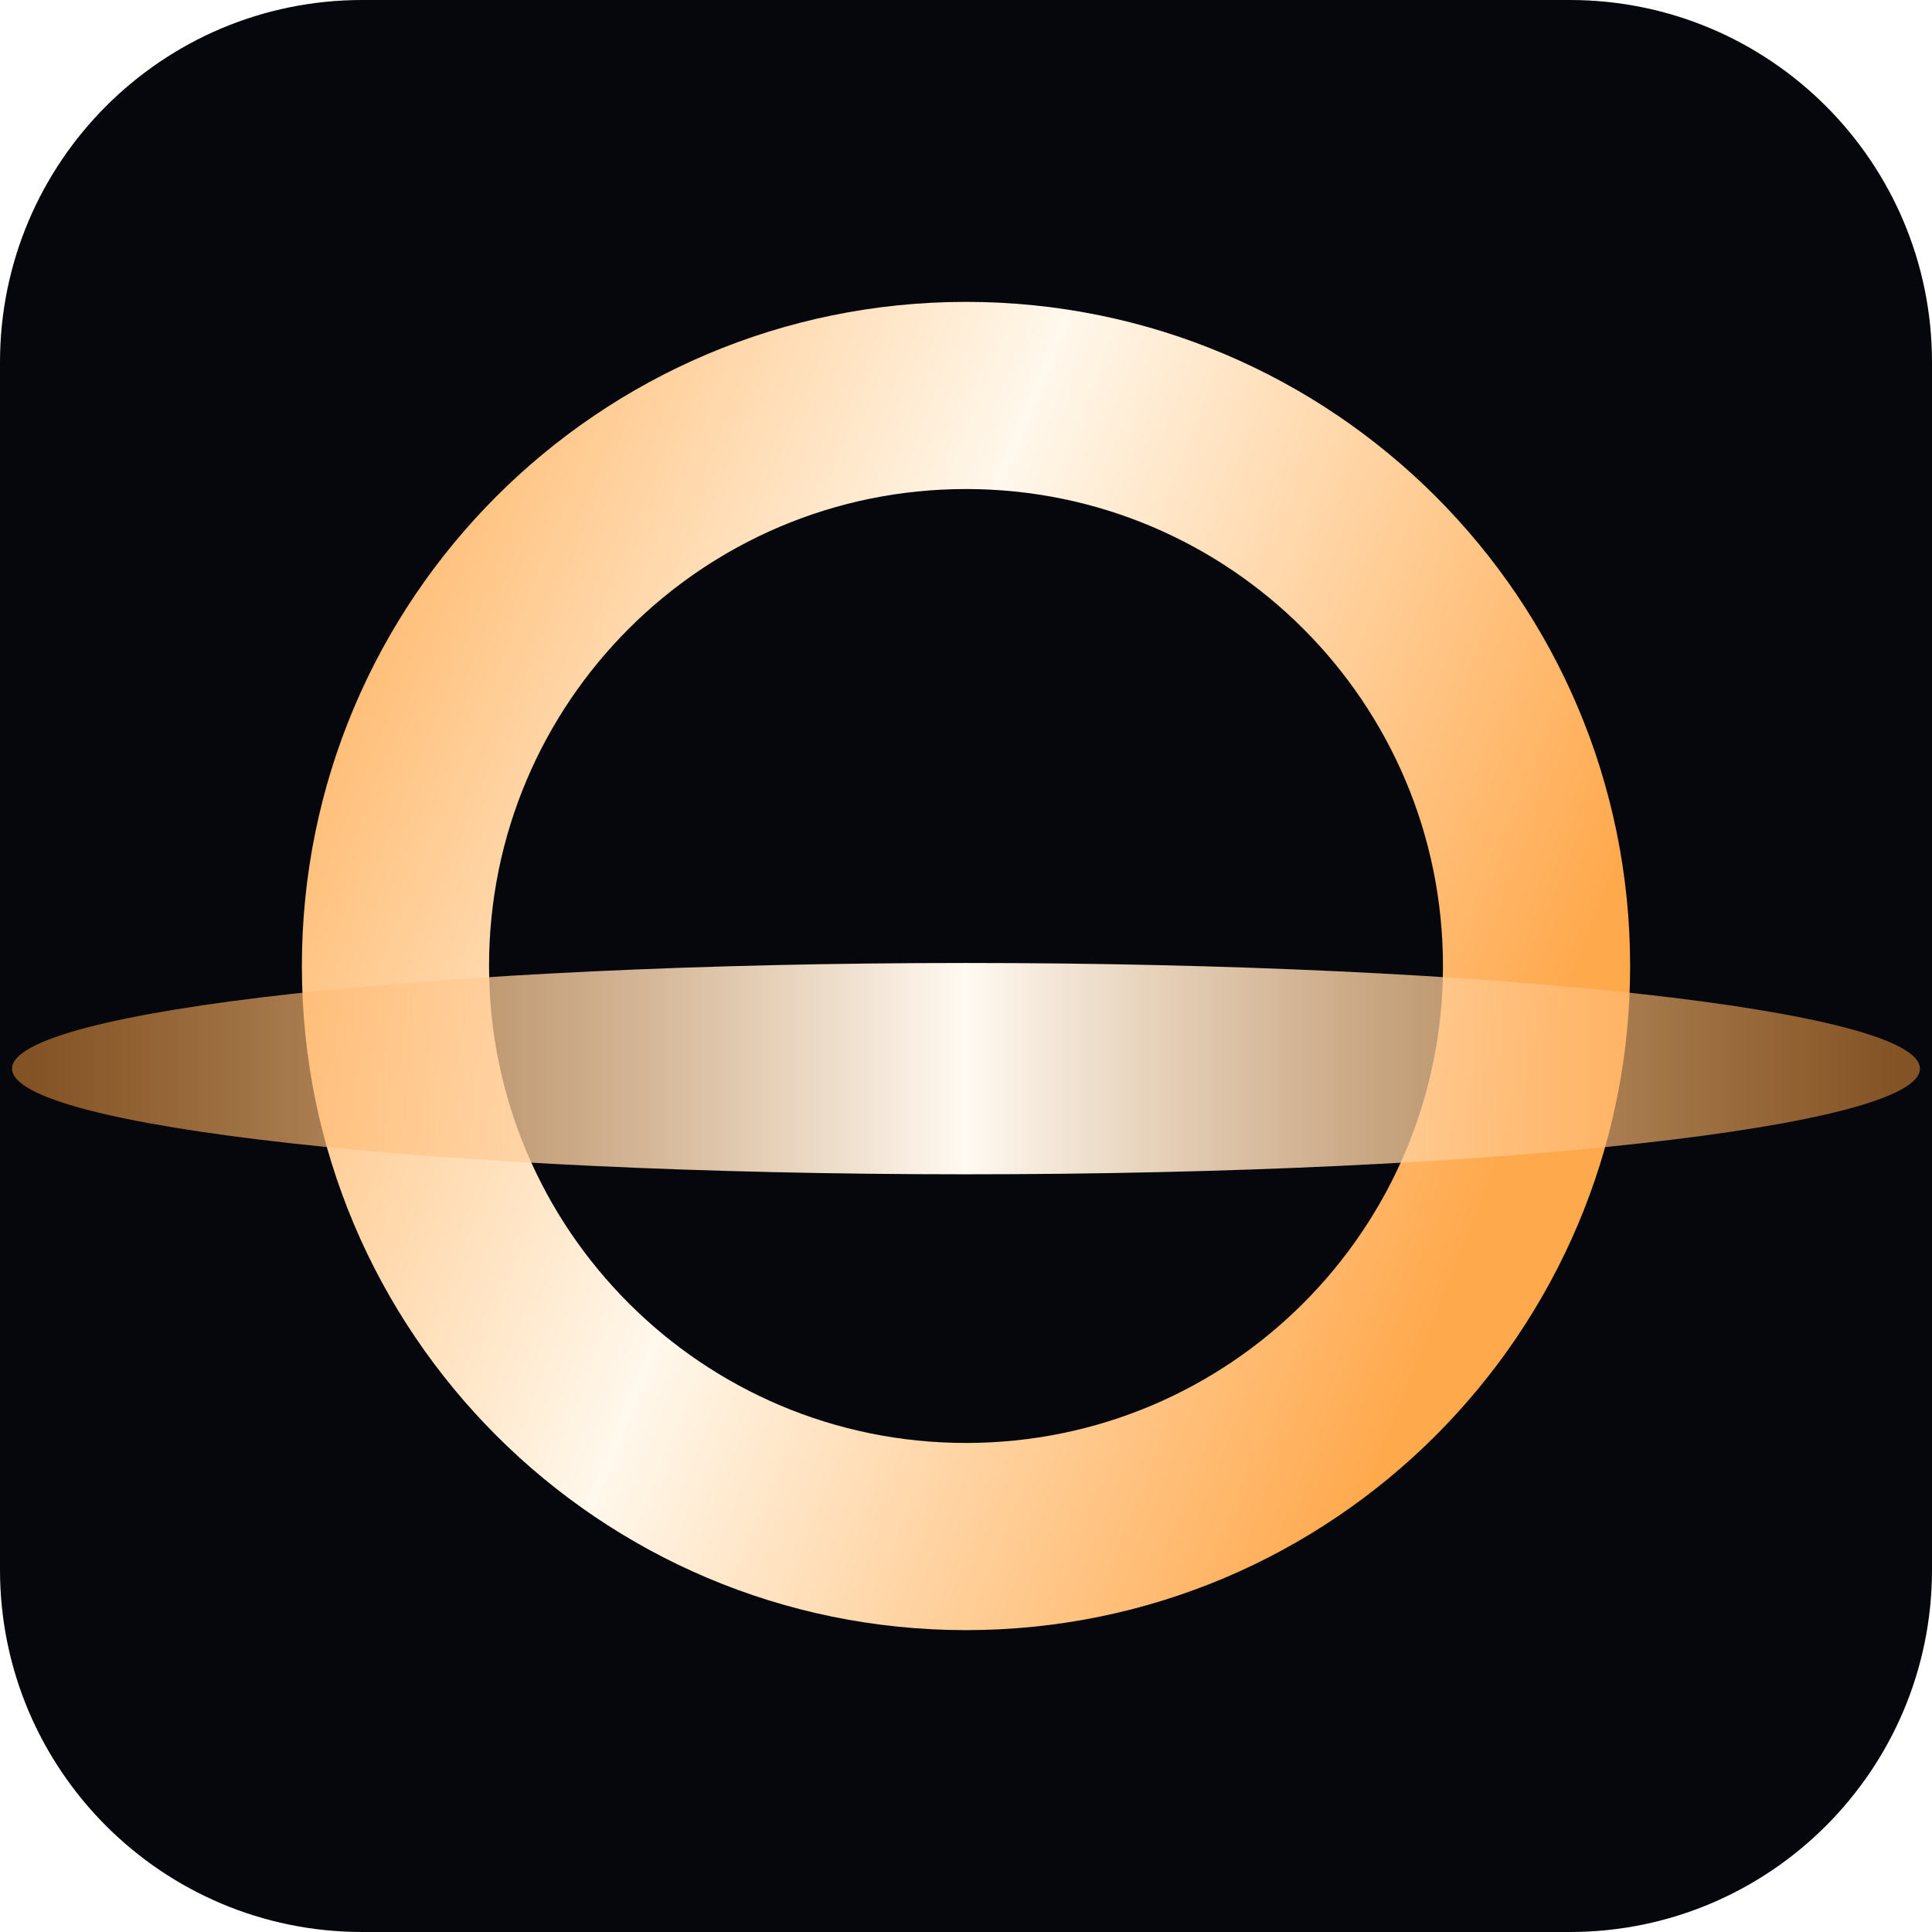
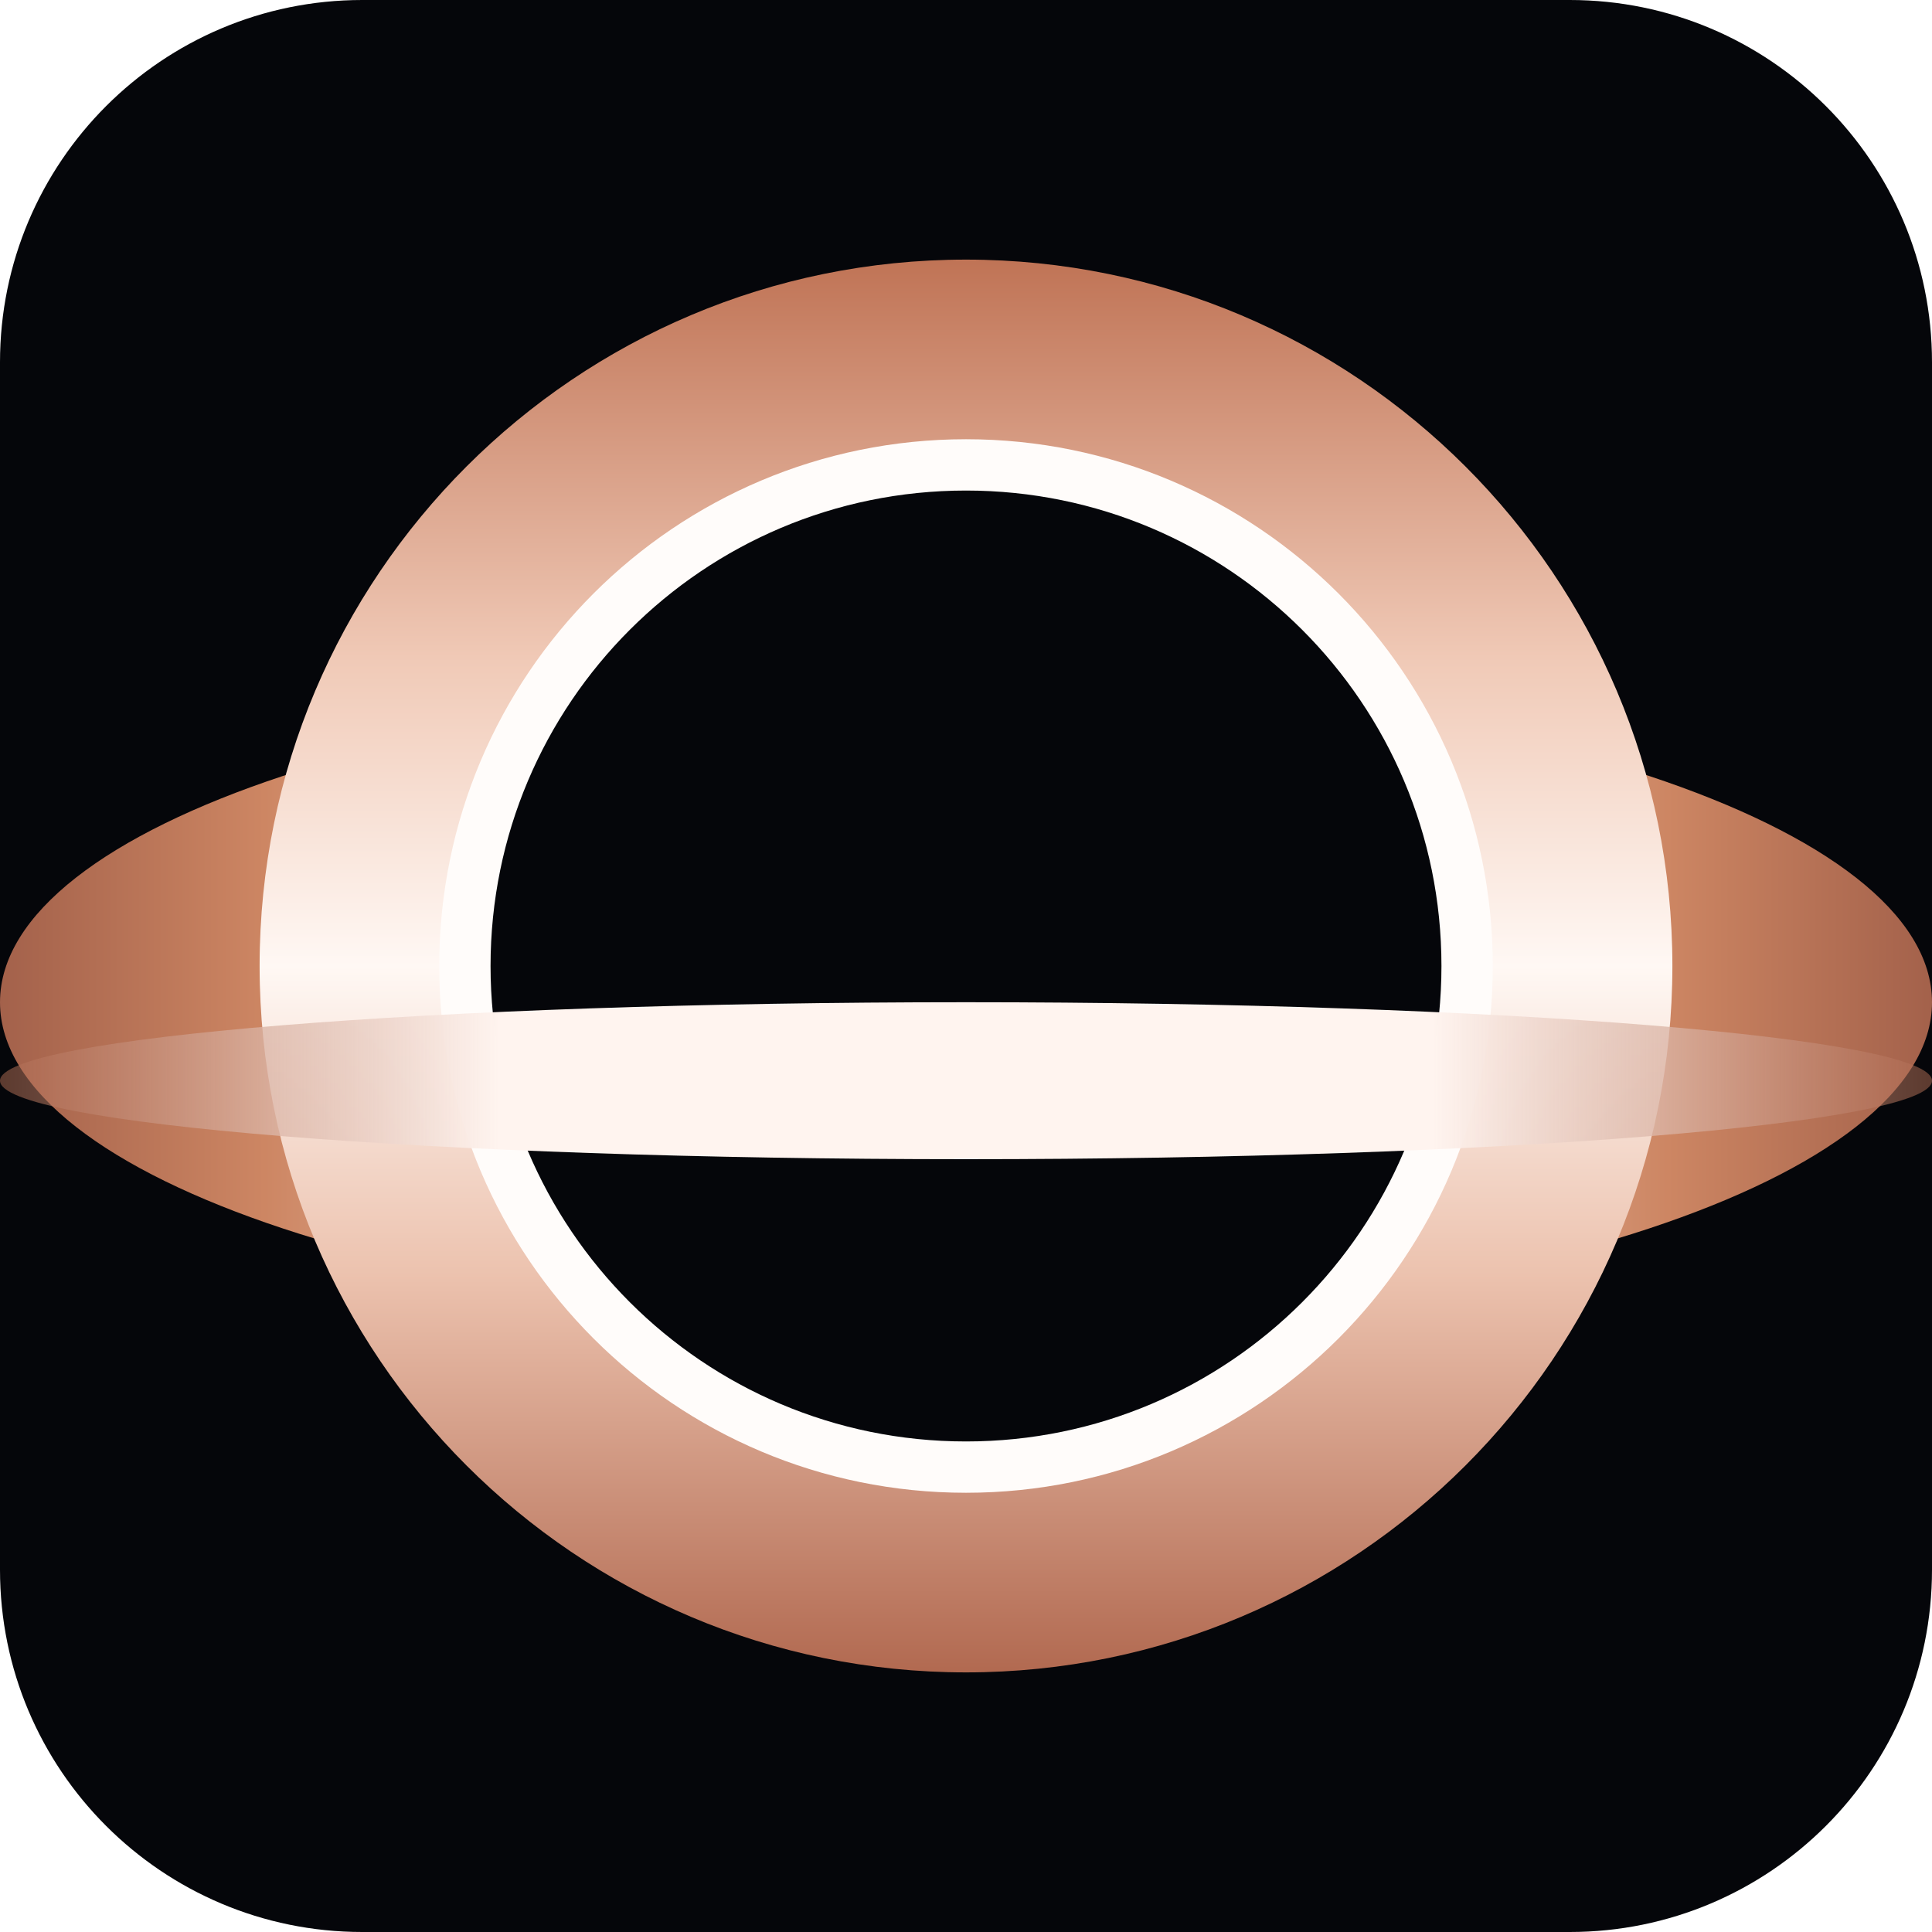
<svg xmlns="http://www.w3.org/2000/svg" viewBox="0 0 32 32">
  <defs>
-     <linearGradient id="ring" x1="0" y1="0" x2="1" y2=".4">
-       <stop offset="0" stop-color="#ffa94d" />
-       <stop offset=".5" stop-color="#fff8ec" />
-       <stop offset="1" stop-color="#ffa94d" />
+     <linearGradient id="halo" x1="0" y1="1" x2="0" y2="0">
+       <stop offset="0" stop-color="#b26a51" />
+       <stop offset=".28" stop-color="#ecc2ae" />
+       <stop offset=".5" stop-color="#fff8f4" />
+       <stop offset=".72" stop-color="#f0c9b6" />
+       <stop offset="1" stop-color="#c07456" />
    </linearGradient>
-     <linearGradient id="disk" x1="0" y1="0" x2="1" y2="0">
-       <stop offset="0" stop-color="#ff9f3d" stop-opacity=".5" />
-       <stop offset=".5" stop-color="#fffaf2" />
-       <stop offset="1" stop-color="#ff9f3d" stop-opacity=".5" />
+     <linearGradient id="wing" x1="0" y1="0" x2="1" y2="0">
+       <stop offset="0" stop-color="#a2604a" />
+       <stop offset=".14" stop-color="#cd8663" />
+       <stop offset=".5" stop-color="#fff7f3" />
+       <stop offset=".86" stop-color="#cd8663" />
+       <stop offset="1" stop-color="#a2604a" />
+     </linearGradient>
+     <linearGradient id="front" x1="0" y1="0" x2="1" y2="0">
+       <stop offset="0" stop-color="#b06a50" stop-opacity=".5" />
+       <stop offset=".26" stop-color="#fff4ef" />
+       <stop offset=".74" stop-color="#fff4ef" />
+       <stop offset="1" stop-color="#b06a50" stop-opacity=".5" />
    </linearGradient>
  </defs>
-   <rect width="32" height="32" rx="6" fill="#06070c" />
-   <circle cx="16" cy="16" r="11" fill="url(#ring)" />
-   <circle cx="16" cy="16" r="7.9" fill="#06070c" />
-   <ellipse cx="16" cy="17.7" rx="15.8" ry="1.75" fill="url(#disk)" />
+   <rect width="32" height="32" rx="6" fill="#05060a" />
+   <ellipse cx="16" cy="16.6" rx="16" ry="5.3" fill="url(#wing)" />
+   <circle cx="16" cy="16" r="11.7" fill="url(#halo)" />
+   <circle cx="16" cy="16" r="7.9" fill="#05060a" />
+   <circle cx="16" cy="16" r="8.3" fill="none" stroke="#fffcfa" stroke-width="0.85" />
+   <ellipse cx="16" cy="17.9" rx="16" ry="1.3" fill="url(#front)" />
</svg>
